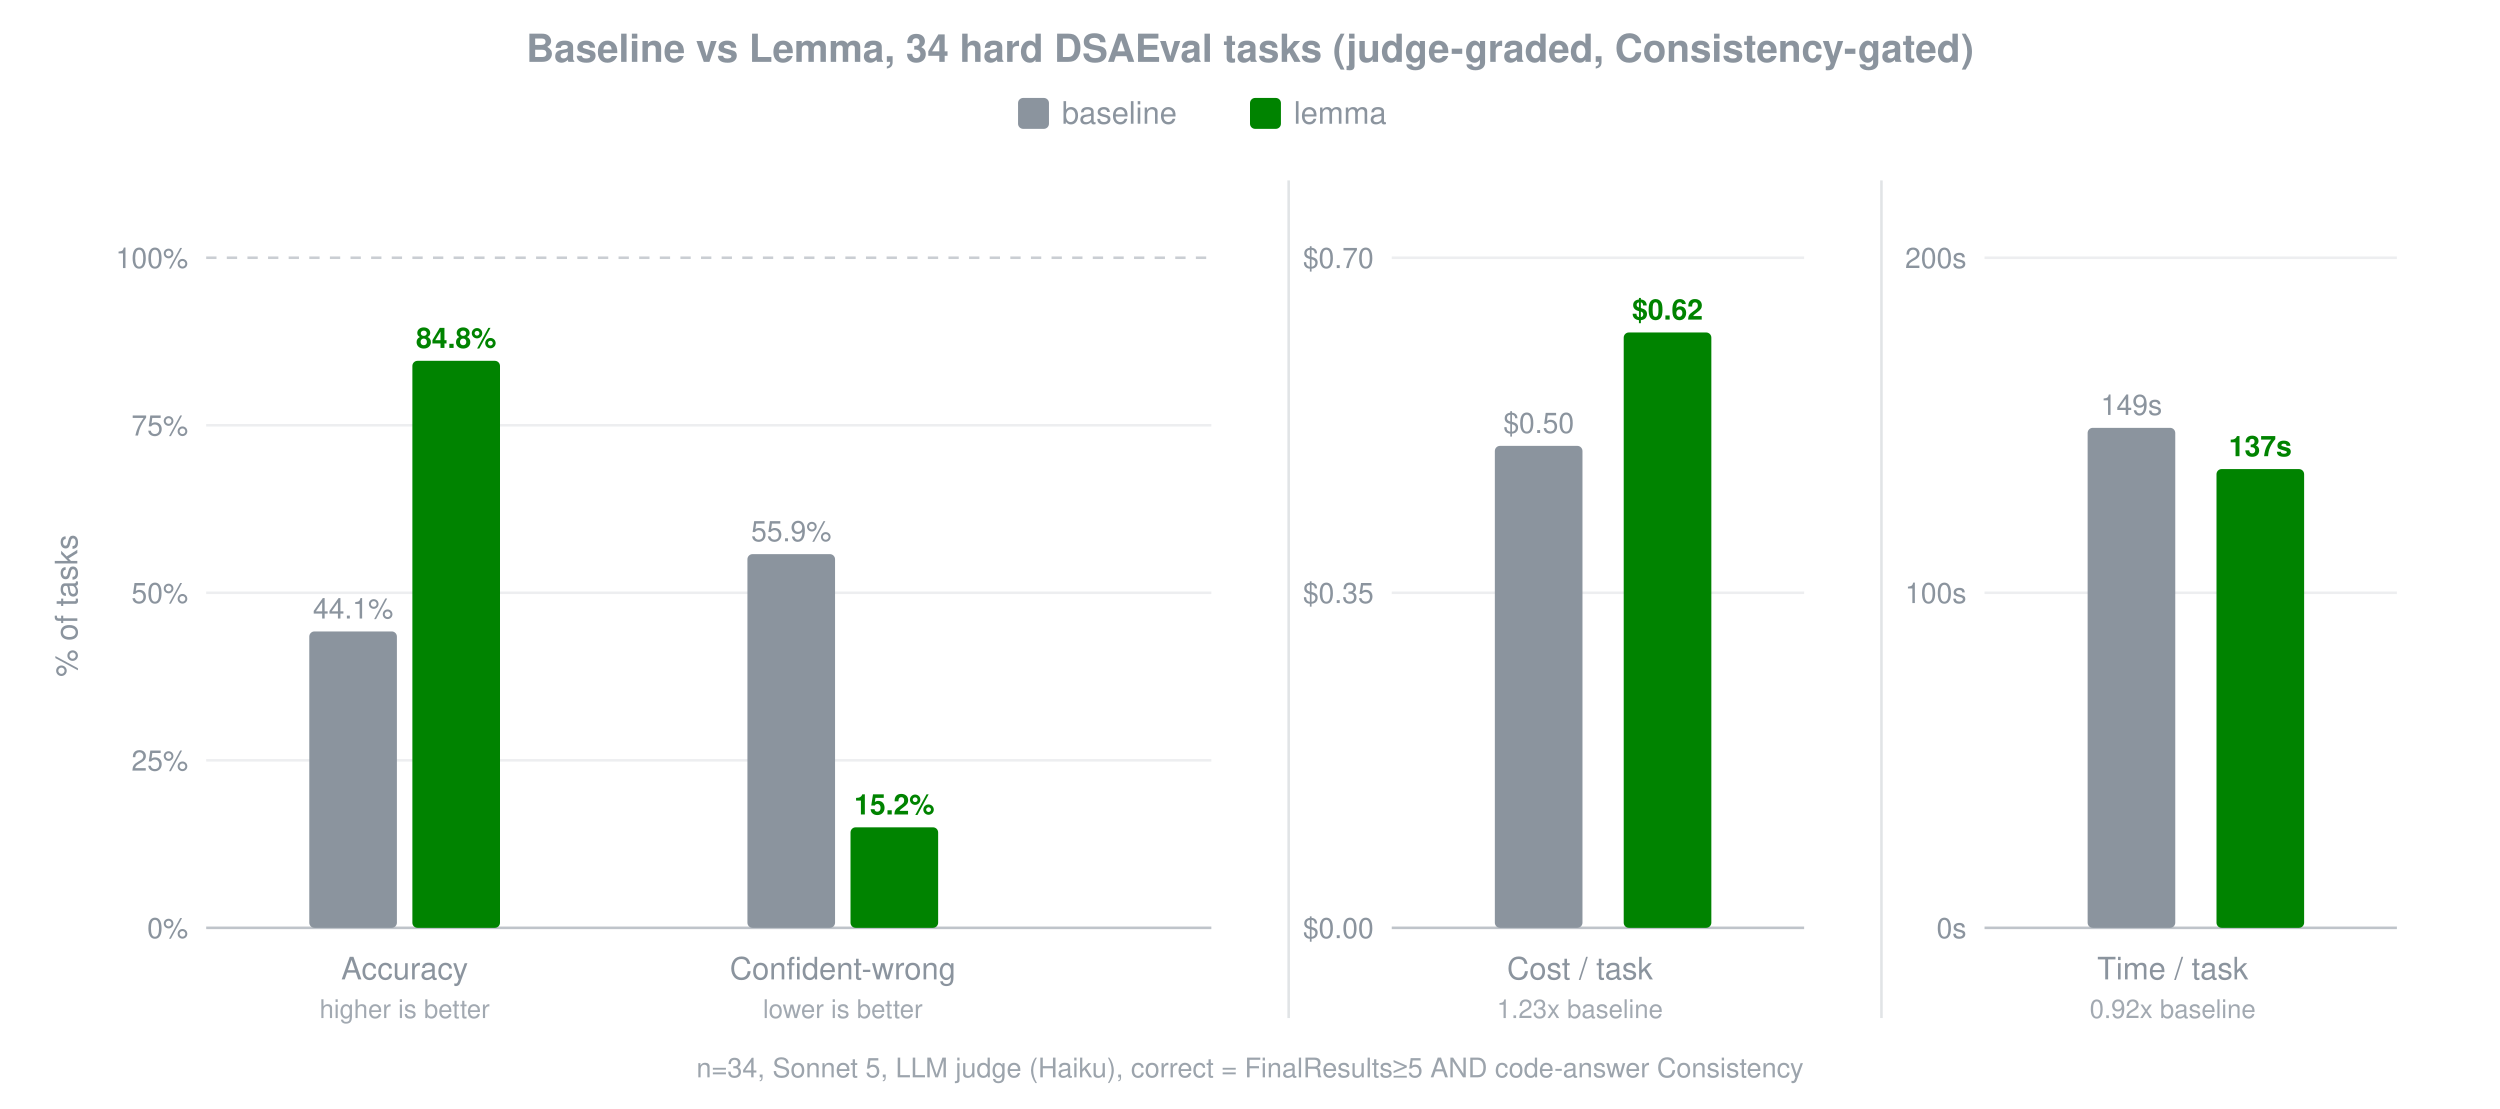
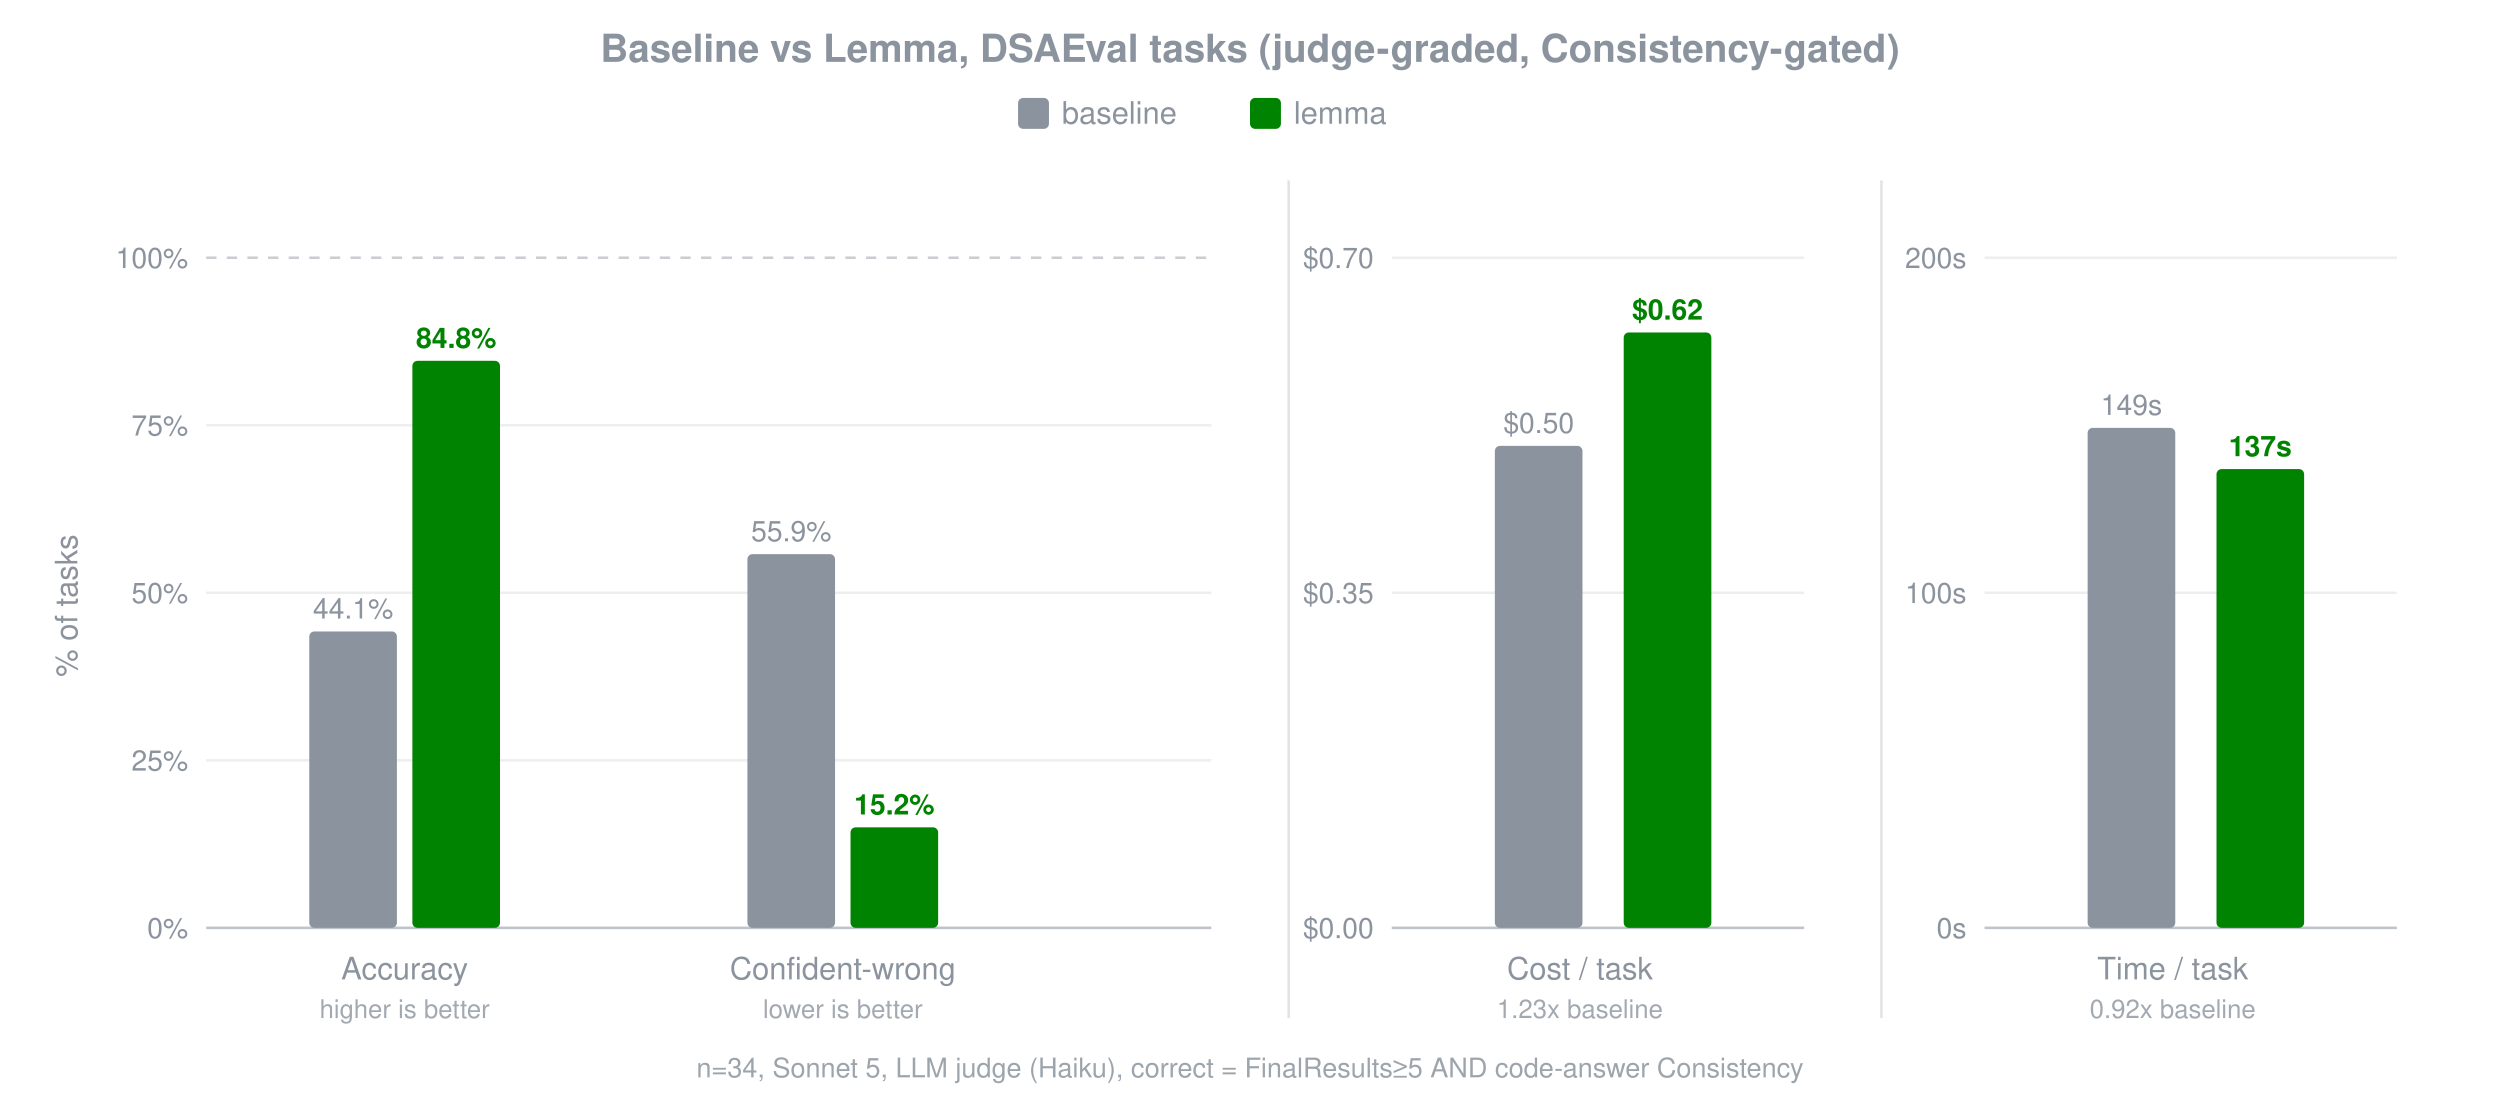
<svg xmlns="http://www.w3.org/2000/svg" viewBox="0 0 970 430" font-family="-apple-system, 'Segoe UI', Helvetica, Arial, sans-serif">
-   <text x="485" y="24" font-size="15" font-weight="600" fill="#8b949e" text-anchor="middle">Baseline vs Lemma, 34 hard DSAEval tasks (judge-graded, Consistency-gated)</text>
+   <text x="485" y="24" font-size="15" font-weight="600" fill="#8b949e" text-anchor="middle">Baseline vs Lemma, DSAEval tasks (judge-graded, Consistency-gated)</text>
  <rect x="395" y="38" width="12" height="12" rx="2" fill="#8b949e" />
  <text x="412" y="48" font-size="12" fill="#8b949e">baseline</text>
  <rect x="485" y="38" width="12" height="12" rx="2" fill="#008300" />
  <text x="502" y="48" font-size="12" fill="#8b949e">lemma</text>
  <text x="30" y="235" font-size="12" fill="#8b949e" text-anchor="middle" transform="rotate(-90 30 235)">% of tasks</text>
  <line x1="80" y1="360" x2="470" y2="360" stroke="#8b949e" stroke-opacity="0.55" />
  <line x1="80" y1="295" x2="470" y2="295" stroke="#8b949e" stroke-opacity="0.16" />
  <line x1="80" y1="230" x2="470" y2="230" stroke="#8b949e" stroke-opacity="0.16" />
  <line x1="80" y1="165" x2="470" y2="165" stroke="#8b949e" stroke-opacity="0.16" />
  <line x1="80" y1="100" x2="470" y2="100" stroke="#8b949e" stroke-opacity="0.45" stroke-dasharray="4 4" />
  <text x="73" y="364" font-size="11" fill="#8b949e" text-anchor="end">0%</text>
  <text x="73" y="299" font-size="11" fill="#8b949e" text-anchor="end">25%</text>
  <text x="73" y="234" font-size="11" fill="#8b949e" text-anchor="end">50%</text>
  <text x="73" y="169" font-size="11" fill="#8b949e" text-anchor="end">75%</text>
  <text x="73" y="104" font-size="11" fill="#8b949e" text-anchor="end">100%</text>
  <rect x="120" y="245" width="34" height="115" rx="2" fill="#8b949e" />
  <text x="137" y="240" font-size="11" fill="#8b949e" text-anchor="middle">44.1%</text>
  <rect x="160" y="140" width="34" height="220" rx="2" fill="#008300" />
  <text x="177" y="135" font-size="11" font-weight="600" fill="#008300" text-anchor="middle">84.8%</text>
  <text x="157" y="380" font-size="12" fill="#8b949e" text-anchor="middle">Accuracy</text>
  <text x="157" y="395" font-size="10" fill="#8b949e" opacity="0.8" text-anchor="middle">higher is better</text>
  <rect x="290" y="215" width="34" height="145" rx="2" fill="#8b949e" />
  <text x="307" y="210" font-size="11" fill="#8b949e" text-anchor="middle">55.9%</text>
  <rect x="330" y="321" width="34" height="39" rx="2" fill="#008300" />
  <text x="347" y="316" font-size="11" font-weight="600" fill="#008300" text-anchor="middle">15.2%</text>
  <text x="327" y="380" font-size="12" fill="#8b949e" text-anchor="middle">Confident-wrong</text>
  <text x="327" y="395" font-size="10" fill="#8b949e" opacity="0.8" text-anchor="middle">lower is better</text>
  <line x1="500" y1="70" x2="500" y2="395" stroke="#8b949e" stroke-opacity="0.25" />
  <line x1="540" y1="360" x2="700" y2="360" stroke="#8b949e" stroke-opacity="0.55" />
  <line x1="540" y1="230" x2="700" y2="230" stroke="#8b949e" stroke-opacity="0.16" />
  <line x1="540" y1="100" x2="700" y2="100" stroke="#8b949e" stroke-opacity="0.16" />
  <text x="533" y="364" font-size="11" fill="#8b949e" text-anchor="end">$0.00</text>
  <text x="533" y="234" font-size="11" fill="#8b949e" text-anchor="end">$0.35</text>
  <text x="533" y="104" font-size="11" fill="#8b949e" text-anchor="end">$0.70</text>
  <rect x="580" y="173" width="34" height="187" rx="2" fill="#8b949e" />
  <text x="597" y="168" font-size="11" fill="#8b949e" text-anchor="middle">$0.50</text>
  <rect x="630" y="129" width="34" height="231" rx="2" fill="#008300" />
  <text x="647" y="124" font-size="11" font-weight="600" fill="#008300" text-anchor="middle">$0.62</text>
  <text x="613" y="380" font-size="12" fill="#8b949e" text-anchor="middle">Cost / task</text>
  <text x="613" y="395" font-size="10" fill="#8b949e" opacity="0.8" text-anchor="middle">1.23x baseline</text>
  <line x1="730" y1="70" x2="730" y2="395" stroke="#8b949e" stroke-opacity="0.25" />
  <line x1="770" y1="360" x2="930" y2="360" stroke="#8b949e" stroke-opacity="0.55" />
  <line x1="770" y1="230" x2="930" y2="230" stroke="#8b949e" stroke-opacity="0.16" />
  <line x1="770" y1="100" x2="930" y2="100" stroke="#8b949e" stroke-opacity="0.16" />
  <text x="763" y="364" font-size="11" fill="#8b949e" text-anchor="end">0s</text>
  <text x="763" y="234" font-size="11" fill="#8b949e" text-anchor="end">100s</text>
  <text x="763" y="104" font-size="11" fill="#8b949e" text-anchor="end">200s</text>
  <rect x="810" y="166" width="34" height="194" rx="2" fill="#8b949e" />
  <text x="827" y="161" font-size="11" fill="#8b949e" text-anchor="middle">149s</text>
  <rect x="860" y="182" width="34" height="178" rx="2" fill="#008300" />
  <text x="877" y="177" font-size="11" font-weight="600" fill="#008300" text-anchor="middle">137s</text>
  <text x="843" y="380" font-size="12" fill="#8b949e" text-anchor="middle">Time / task</text>
  <text x="843" y="395" font-size="10" fill="#8b949e" opacity="0.8" text-anchor="middle">0.92x baseline</text>
  <text x="485" y="418" font-size="10.5" fill="#8b949e" opacity="0.85" text-anchor="middle">n=34, Sonnet 5, LLM judge (Haiku), correct = FinalResults≥5 AND code-answer Consistency</text>
</svg>
